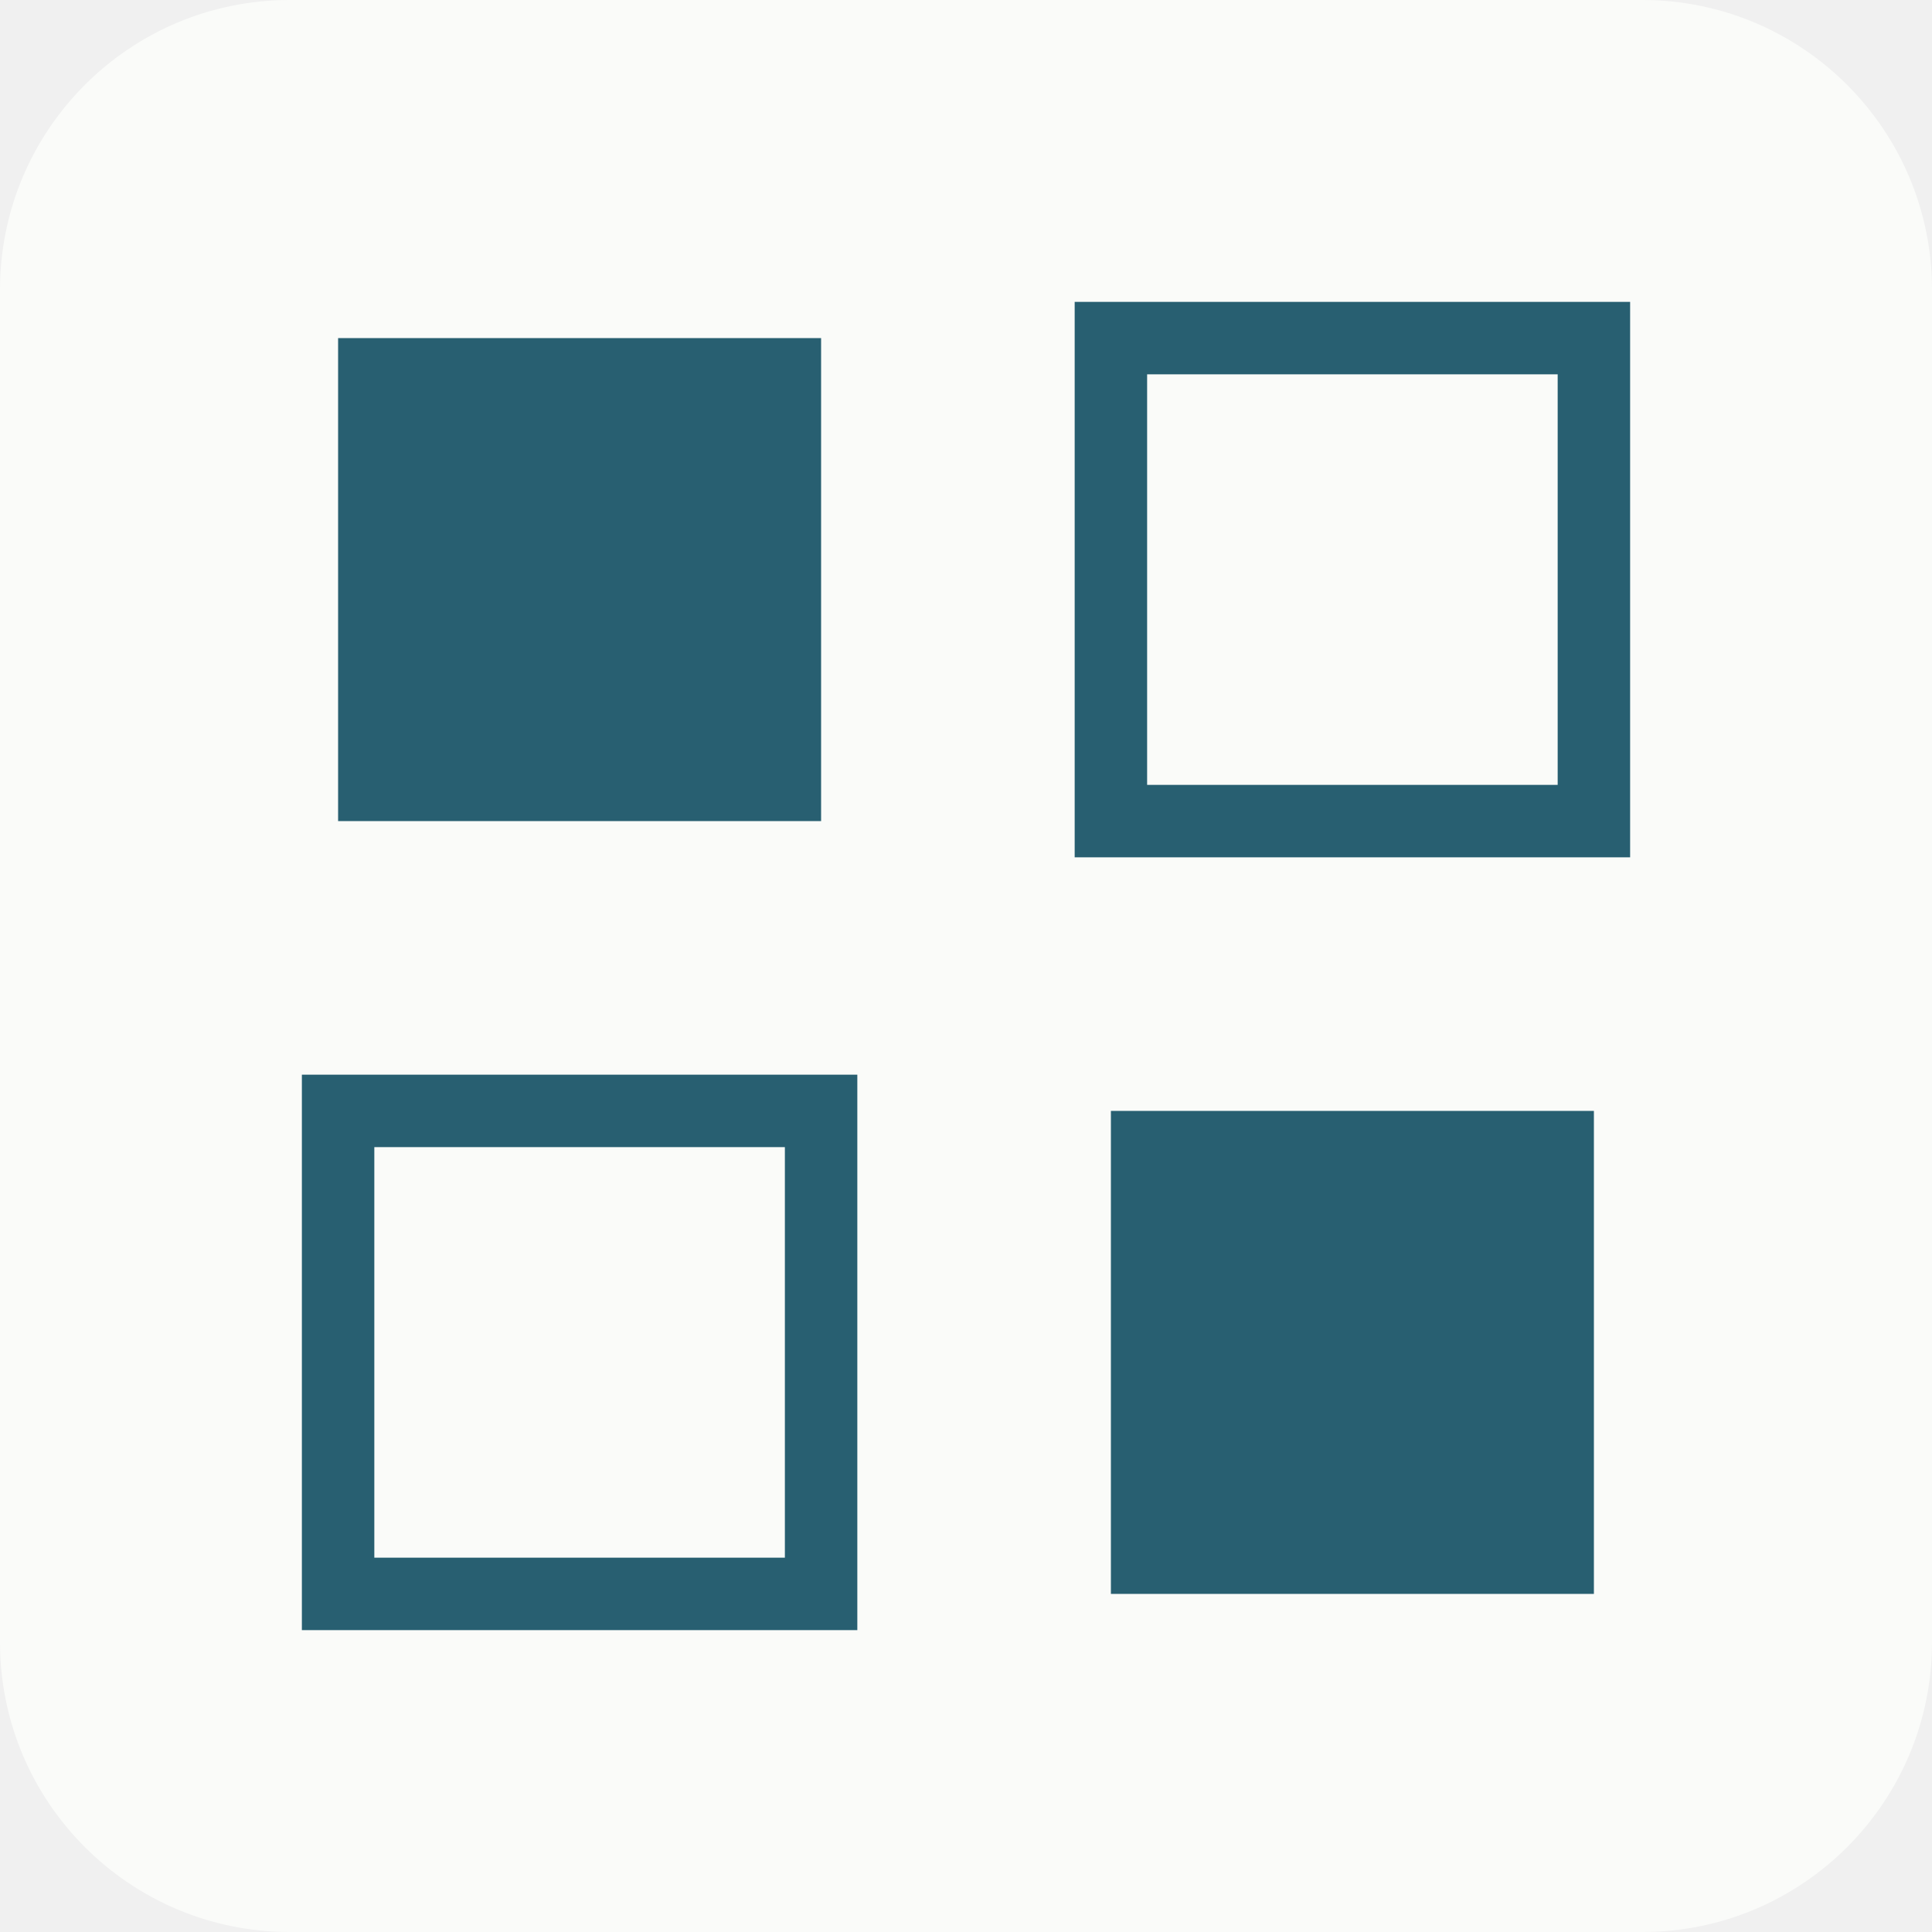
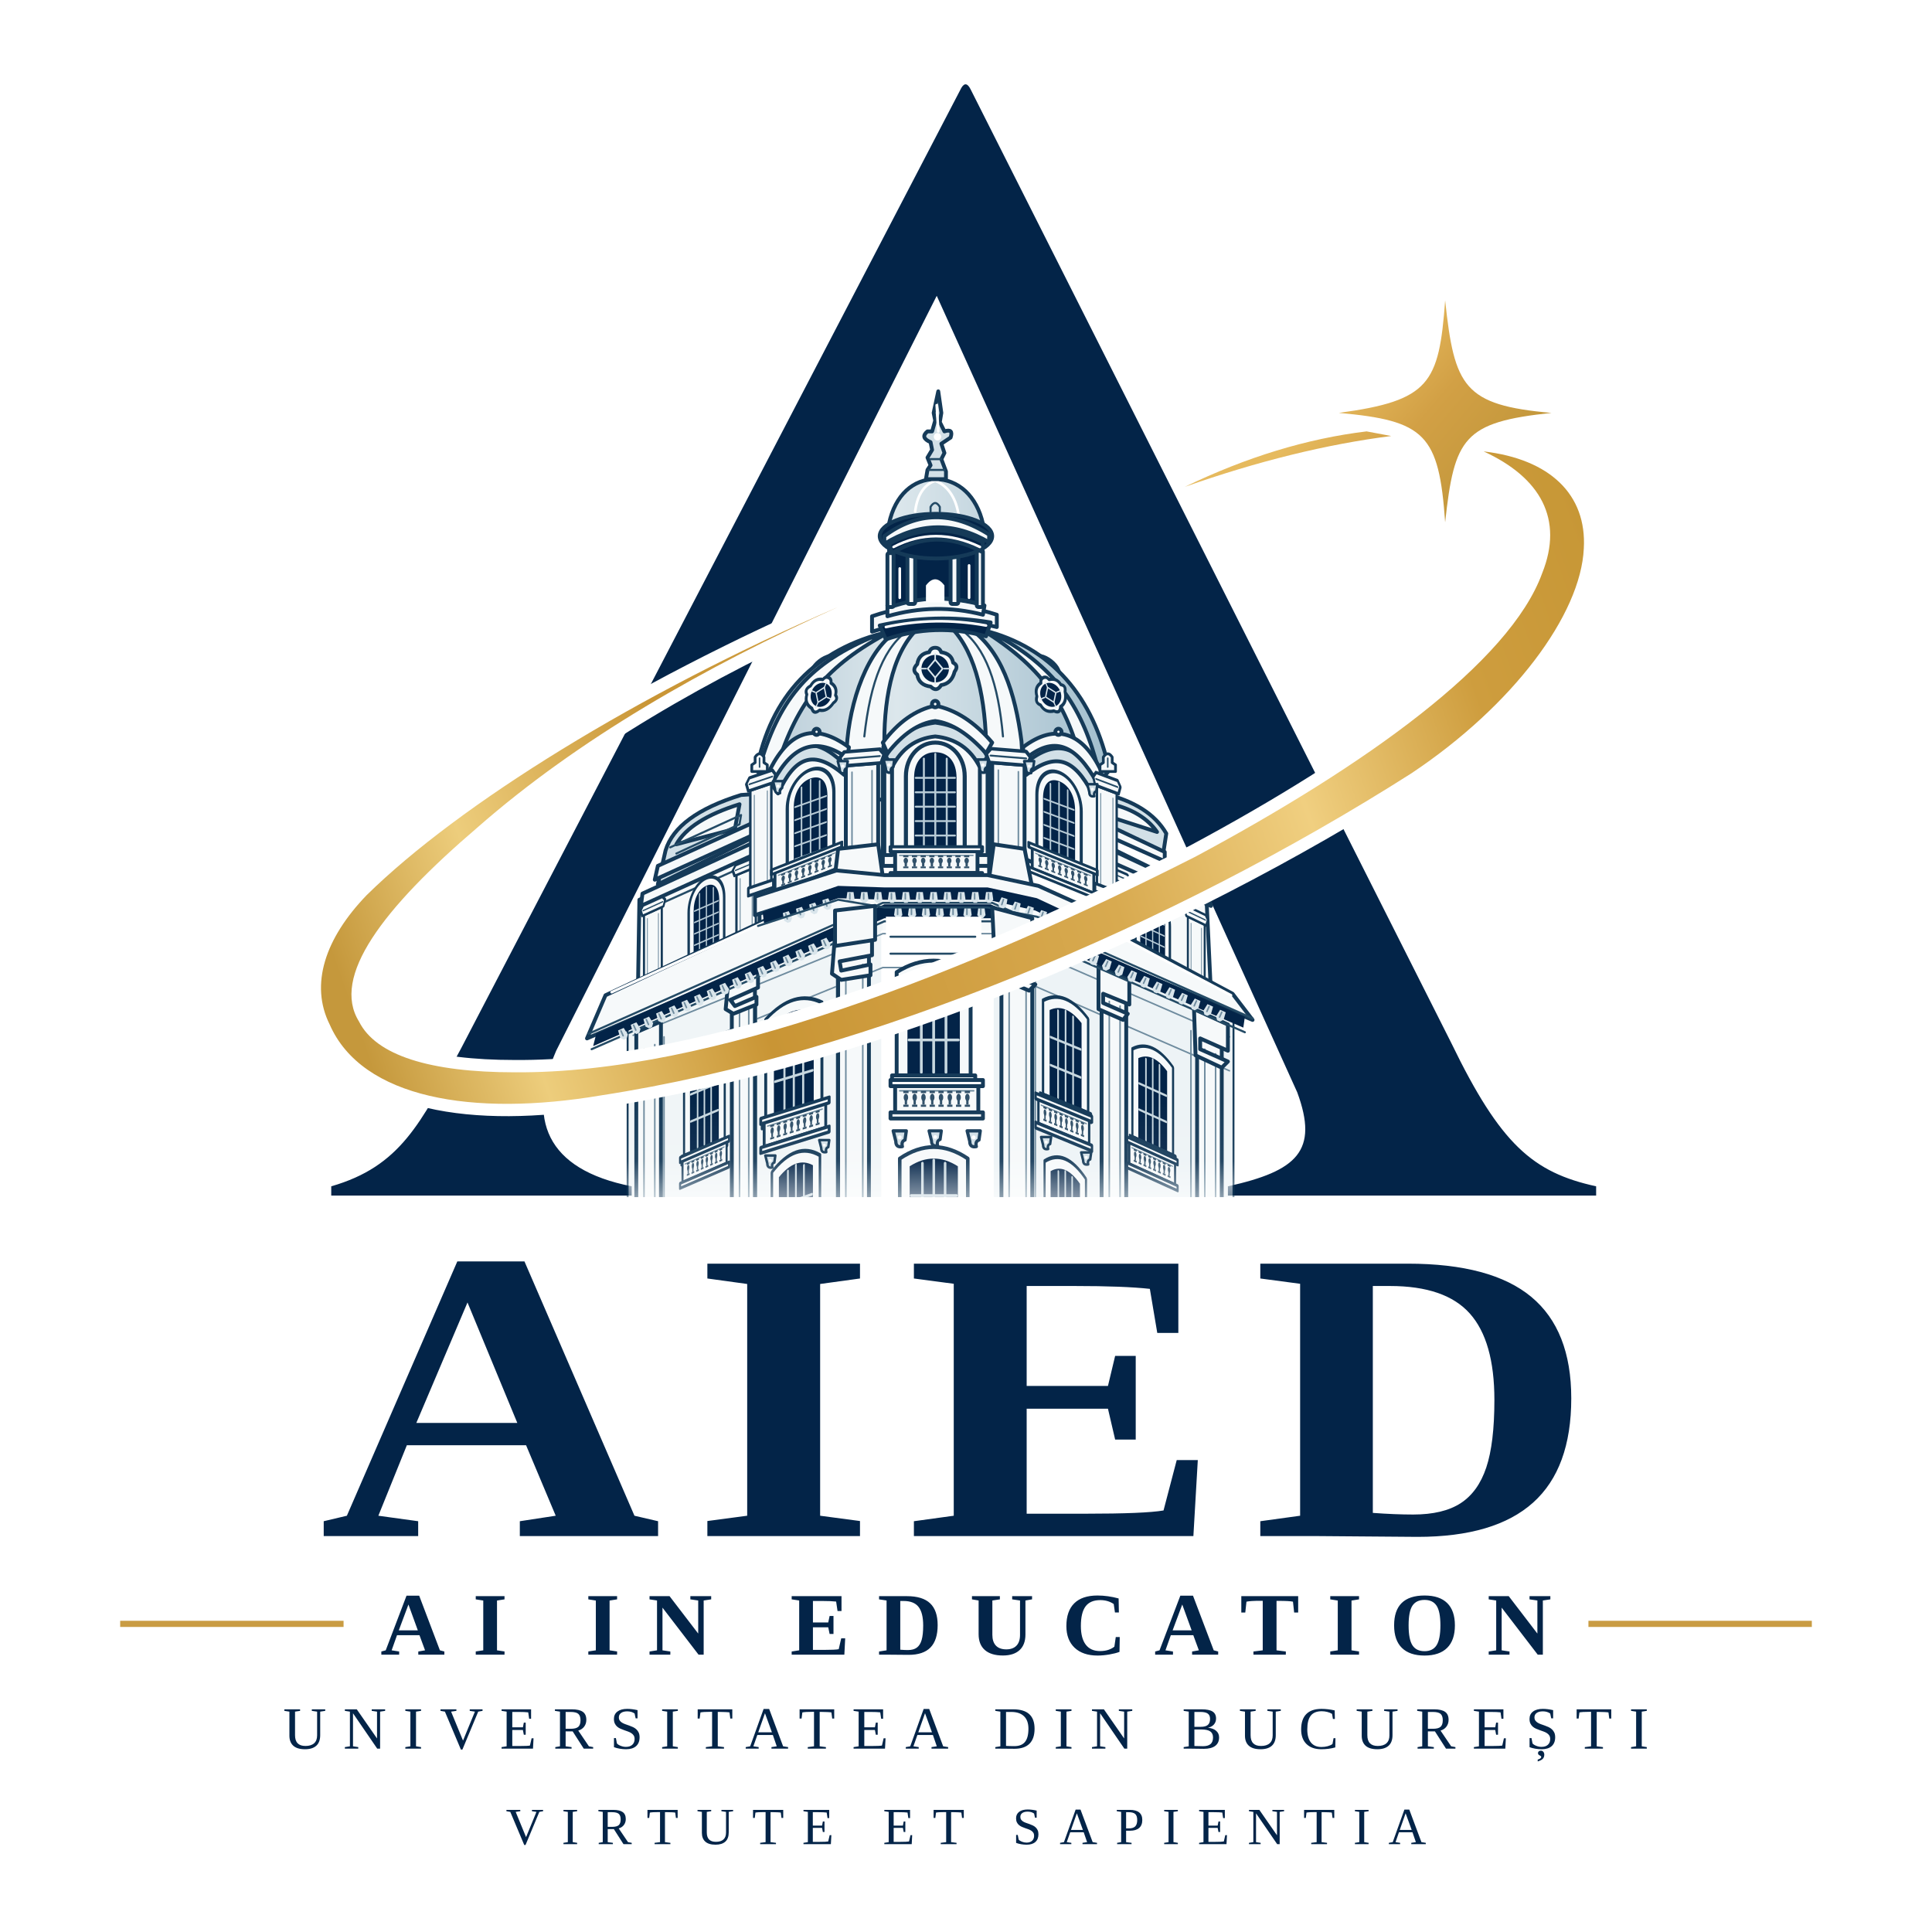
- <svg xmlns="http://www.w3.org/2000/svg" viewBox="0 0 40 40">
-   <rect width="40" height="40" rx="6" fill="#fafbf9" />
-   <g fill="#285f71">
-     <path d="M7 7h10v10H7zm16 16h10v10H23z" />
-     <path d="M23 7h10v10H23zM7 23h10v10H7z" fill="none" stroke="#285f71" stroke-width="1.5" />
+ <svg xmlns="http://www.w3.org/2000/svg" xmlns:xlink="http://www.w3.org/1999/xlink" width="1254" height="1254" viewBox="0 0 1254 1254" role="img" aria-labelledby="logo-title logo-description">
+   <defs>
+     <style>
+       .navy { fill: #032448; }
+       .paper { fill: #fff; }
+       .stone { fill: #f6f9fa; }
+       .shade { fill: #d2e0e7; }
+       .deep-shade { fill: #a8bfcd; }
+       .outline { stroke: #153a58; stroke-width: 2.5; stroke-linejoin: round; stroke-linecap: round; }
+       .detail { fill: none; stroke: #244b66; stroke-width: 1.35; stroke-linejoin: round; stroke-linecap: round; }
+       .fine { fill: none; stroke: #6f8c9f; stroke-width: 1; stroke-linejoin: round; stroke-linecap: round; }
+       .highlight { fill: none; stroke: #fff; stroke-width: 1.7; stroke-linecap: round; }
+       .type { fill: #032448; font-family: 'Times New Roman', 'Liberation Serif', 'Nimbus Roman', serif; }
+     </style>
+     <linearGradient id="gold-ribbon" gradientUnits="userSpaceOnUse" x1="215" y1="618" x2="1028" y2="335">
+       <stop offset="0" stop-color="#c5983c" />
+       <stop offset=".12" stop-color="#edcd7c" />
+       <stop offset=".29" stop-color="#c99535" />
+       <stop offset=".57" stop-color="#d8aa50" />
+       <stop offset=".73" stop-color="#f0cf80" />
+       <stop offset=".88" stop-color="#ce9d3e" />
+       <stop offset="1" stop-color="#c79736" />
+     </linearGradient>
+     <linearGradient id="gold-star" gradientUnits="userSpaceOnUse" x1="886" y1="229" x2="972" y2="302">
+       <stop stop-color="#e6ba5e" />
+       <stop offset=".5" stop-color="#d2a045" />
+       <stop offset="1" stop-color="#c4983c" />
+     </linearGradient>
+     <linearGradient id="dome-metal" gradientUnits="userSpaceOnUse" x1="492" y1="454" x2="717" y2="454">
+       <stop stop-color="#b8ccd8" />
+       <stop offset=".4" stop-color="#dce7ec" />
+       <stop offset="1" stop-color="#a3bfce" />
+     </linearGradient>
+     <linearGradient id="building-fade" gradientUnits="userSpaceOnUse" x1="0" y1="713" x2="0" y2="803">
+       <stop stop-color="#fff" />
+       <stop offset=".45" stop-color="#eee" />
+       <stop offset="1" stop-color="#000" />
+     </linearGradient>
+     <mask id="soft-building-base" maskUnits="userSpaceOnUse" x="370" y="245" width="450" height="532">
+       <rect x="370" y="245" width="450" height="532" fill="url(#building-fade)" />
+     </mask>
+     <path id="orbit-ribbon" d="M 544,394       C 414,450 298,522 238,581       C 211,609 201,639 214,665       C 235,713 307,725 390,711       C 565,684 762,600 916,502       C 982,458 1026,399 1028,356       C 1030,321 1006,298 963,293       C 1000,310 1015,337 1001,372       C 980,430 886,497 776,556       C 626,632 461,697 334,696       C 279,696 244,685 233,663       C 215,634 248,590 310,537       C 375,480 457,433 544,394 Z" />
+     <mask id="orbit-clear-space" maskUnits="userSpaceOnUse" x="180" y="45" width="890" height="750">
+       <rect x="180" y="45" width="890" height="750" fill="#fff" />
+       <use xlink:href="#orbit-ribbon" fill="#000" stroke="#000" stroke-width="16" stroke-linejoin="round" />
+     </mask>
+     <g id="arched-window">
+       <path d="M 0,68 V 21 C 0,9 8,0 18,0 C 28,0 36,9 36,21 V 68 Z" class="stone outline" />
+       <path d="M 5,67 V 22 C 5,12 10,6 18,6 C 26,6 31,12 31,22 V 67 Z" class="navy" />
+       <g stroke="#b8cbd6" stroke-width="1.2" fill="none">
+         <line x1="18" y1="7" x2="18" y2="67" />
+         <line x1="11" y1="10" x2="11" y2="67" />
+         <line x1="25" y1="10" x2="25" y2="67" />
+         <line x1="6" y1="22" x2="30" y2="22" />
+         <line x1="6" y1="31" x2="30" y2="31" />
+         <line x1="6" y1="40" x2="30" y2="40" />
+         <line x1="6" y1="49" x2="30" y2="49" />
+         <line x1="6" y1="58" x2="30" y2="58" />
+       </g>
+       <path d="M -3,68 H 39 V 73 H -3 Z" class="stone outline" />
+       <line x1="1" y1="70" x2="35" y2="70" class="fine" />
+     </g>
+     <g id="lower-window">
+       <path d="M 0,75 V 8 Q 24,-7 48,8 V 75 Z" class="stone outline" />
+       <path d="M 7,74 V 13 Q 24,3 41,13 V 74 Z" class="navy" />
+       <g fill="none" stroke="#c7d7df" stroke-width="1.8">
+         <line x1="24" y1="9" x2="24" y2="73" />
+         <line x1="8" y1="32" x2="40" y2="32" />
+         <line x1="8" y1="52" x2="40" y2="52" />
+         <line x1="16" y1="11" x2="16" y2="73" />
+         <line x1="32" y1="11" x2="32" y2="73" />
+       </g>
+       <rect x="-3" y="75" width="54" height="6" class="stone outline" />
+       <line x1="1" y1="78" x2="47" y2="78" class="fine" />
+     </g>
+     <g id="baluster">
+       <rect x="-1.7" y="0" width="3.4" height="1.5" fill="#31516a" />
+       <ellipse cx="0" cy="4.3" rx="1.45" ry="2.4" fill="#31516a" />
+       <rect x="-.75" y="6" width="1.5" height="3" fill="#31516a" />
+       <rect x="-1.7" y="9" width="3.4" height="1.4" fill="#31516a" />
+     </g>
+     <g id="balustrade">
+       <rect x="0" y="0" width="54" height="18" class="stone outline" />
+       <line x1="3" y1="4" x2="51" y2="4" class="fine" />
+       <g transform="translate(7 4)">
+         <use xlink:href="#baluster" />
+         <use xlink:href="#baluster" x="5.7" />
+         <use xlink:href="#baluster" x="11.4" />
+         <use xlink:href="#baluster" x="17.1" />
+         <use xlink:href="#baluster" x="22.8" />
+         <use xlink:href="#baluster" x="28.5" />
+         <use xlink:href="#baluster" x="34.2" />
+         <use xlink:href="#baluster" x="39.9" />
+       </g>
+       <rect x="-3" y="-3" width="60" height="4" class="stone outline" />
+       <rect x="-3" y="18" width="60" height="4" class="stone outline" />
+     </g>
+     <g id="dentil">
+       <path d="M -2,0 H 2 L 2.7,5 L 1,7 H -1 L -2.7,5 Z" fill="#d9e5eb" />
+       <line x1="-.4" y1="1" x2="-.4" y2="4.5" class="fine" />
+     </g>
+     <g id="oculus">
+       <path d="M 0,-14 Q 3,-14 4,-11 Q 11,-10 12,-4 Q 16,-2 13,2 Q 11,10 4,11 Q 1,16 -3,12 Q -11,11 -12,4 Q -16,1 -12,-3 Q -11,-10 -4,-11 Q -3,-14 0,-14 Z" class="stone outline" />
+       <circle cx="0" cy="0" r="9.2" class="navy" />
+       <path d="M 0,-6 L 5,0 L 0,6 L -5,0 Z" fill="none" stroke="#dbe7ed" stroke-width="1.1" />
+       <g stroke="#dbe7ed" stroke-width="1">
+         <line x1="0" y1="-10" x2="0" y2="-6" />
+         <line x1="6" y1="0" x2="10" y2="0" />
+         <line x1="0" y1="6" x2="0" y2="10" />
+         <line x1="-10" y1="0" x2="-6" y2="0" />
+       </g>
+     </g>
+     <g id="pilaster">
+       <rect x="0" y="0" width="21" height="79" class="stone outline" />
+       <line x1="4" y1="5" x2="4" y2="75" class="fine" />
+       <line x1="17" y1="5" x2="17" y2="75" class="fine" />
+       <polygon points="-2,0 23,0 25,-6 22,-10 -1,-10 -4,-6" class="stone outline" />
+       <line x1="-1" y1="-5" x2="22" y2="-5" class="detail" />
+       <rect x="-2" y="76" width="25" height="6" class="stone outline" />
+     </g>
+     <g id="roof-finial">
+       <path d="M -7,8 V 2 L -4,0 V -5 Q 0,-11 4,-5 V 0 L 7,2 V 8 Z" class="stone outline" />
+       <line x1="0" y1="-4" x2="0" y2="4" class="detail" />
+     </g>
+     <g id="scroll-bracket">
+       <path d="M -5,0 H 5 L 4,7 Q 1,8 2,12 Q -3,13 -3,8 Z" class="shade outline" />
+       <circle cx="0" cy="5" r="1.5" fill="#fff" />
+     </g>
+   </defs>
+   <g id="background-layer">
+     <rect id="background" width="1254" height="1254" fill="#fff" />
+   </g>
+   <g id="emblem">
+     <g id="monogram-and-architecture" mask="url(#orbit-clear-space)">
+       <path id="monogram-a" class="navy" d="M 624,57 Q 627,52 630,58         L 942,677 C 974,743 995,761 1036,770         V 776 H 797 V 770         C 842,760 856,747 842,709         L 608,192 L 361,682         C 342,726 354,759 410,770         V 776 H 215 V 770         C 260,757 273,729 299,681 Z" />
+       <g id="university-building" mask="url(#soft-building-base)" stroke-linejoin="round" stroke-linecap="round">
+         <g id="lower-facade">
+           <polygon points="408,662 573,591 644,591 800,659 800,784 408,784" class="stone outline" />
+           <polygon points="408,662 573,591 573,784 408,784" fill="#f0f5f7" />
+           <polygon points="644,591 800,659 800,784 644,784" fill="#edf3f6" />
+           <rect x="572" y="604" width="73" height="180" fill="#fff" />
+           <g id="facade-masonry" class="fine">
+             <polyline points="411,672 573,606 644,606 798,673" />
+             <polyline points="411,694 573,628 644,628 798,695" />
+             <line x1="421" y1="677" x2="421" y2="782" />
+             <line x1="431" y1="673" x2="431" y2="782" />
+             <line x1="481" y1="652" x2="481" y2="783" />
+             <line x1="491" y1="648" x2="491" y2="783" />
+             <line x1="543" y1="627" x2="543" y2="784" />
+             <line x1="555" y1="622" x2="555" y2="784" />
+             <line x1="661" y1="621" x2="661" y2="784" />
+             <line x1="672" y1="626" x2="672" y2="784" />
+             <line x1="716" y1="645" x2="716" y2="784" />
+             <line x1="725" y1="649" x2="725" y2="784" />
+             <line x1="773" y1="669" x2="773" y2="784" />
+             <line x1="783" y1="674" x2="783" y2="784" />
+           </g>
+           <g id="first-floor-windows">
+             <use xlink:href="#lower-window" transform="matrix(.55 -.23 0 .88 444 684)" />
+             <use xlink:href="#lower-window" transform="matrix(.76 -.23 0 .96 497 654)" />
+             <use xlink:href="#lower-window" transform="translate(582 623)" />
+             <use xlink:href="#lower-window" transform="matrix(.61 .25 0 .91 677 642)" />
+             <use xlink:href="#lower-window" transform="matrix(.55 .25 0 .85 735 674)" />
+           </g>
+           <g id="first-floor-balconies">
+             <use xlink:href="#balustrade" transform="matrix(.53 -.23 0 .80 443 753)" />
+             <use xlink:href="#balustrade" transform="matrix(.74 -.23 0 .90 496 728)" />
+             <use xlink:href="#balustrade" transform="translate(581 704)" />
+             <use xlink:href="#balustrade" transform="matrix(.61 .25 0 .90 674 713)" />
+             <use xlink:href="#balustrade" transform="matrix(.55 .25 0 .80 733 741)" />
+           </g>
+           <g id="ground-floor-windows">
+             <use xlink:href="#lower-window" transform="matrix(.65 -.23 0 .98 501 753)" />
+             <use xlink:href="#lower-window" transform="translate(584 744) scale(.92 1)" />
+             <use xlink:href="#lower-window" transform="matrix(.56 .24 0 .96 678 746)" />
+             <use xlink:href="#lower-window" transform="matrix(.48 .22 0 .90 738 776)" />
+           </g>
+           <g id="balcony-brackets">
+             <use xlink:href="#scroll-bracket" transform="translate(584 734) scale(.85)" />
+             <use xlink:href="#scroll-bracket" transform="translate(607 734) scale(.8)" />
+             <use xlink:href="#scroll-bracket" transform="translate(632 734) scale(.85)" />
+             <use xlink:href="#scroll-bracket" transform="translate(500 750) scale(.65)" />
+             <use xlink:href="#scroll-bracket" transform="translate(535 740) scale(.65)" />
+             <use xlink:href="#scroll-bracket" transform="translate(679 738) scale(.65)" />
+             <use xlink:href="#scroll-bracket" transform="translate(705 748) scale(.65)" />
+           </g>
+           <g id="lower-pilasters" class="stone outline">
+             <polygon points="413,670 429,663 429,784 413,784" />
+             <polygon points="475,644 490,638 490,784 475,784" />
+             <polygon points="544,615 564,607 564,784 544,784" />
+             <polygon points="650,607 670,615 670,784 650,784" />
+             <polygon points="715,635 731,642 731,784 715,784" />
+             <polygon points="777,663 793,670 793,784 777,784" />
+           </g>
+           <g id="pilaster-fluting" class="fine">
+             <line x1="418" y1="681" x2="418" y2="784" />
+             <line x1="425" y1="678" x2="425" y2="784" />
+             <line x1="480" y1="655" x2="480" y2="784" />
+             <line x1="486" y1="652" x2="486" y2="784" />
+             <line x1="549" y1="630" x2="549" y2="784" />
+             <line x1="560" y1="626" x2="560" y2="784" />
+             <line x1="655" y1="626" x2="655" y2="784" />
+             <line x1="666" y1="630" x2="666" y2="784" />
+             <line x1="720" y1="650" x2="720" y2="784" />
+             <line x1="727" y1="653" x2="727" y2="784" />
+             <line x1="782" y1="681" x2="782" y2="784" />
+             <line x1="789" y1="684" x2="789" y2="784" />
+           </g>
+           <g id="facade-capitals" class="stone outline">
+             <polygon points="473,634 492,626 492,641 474,649 477,653 491,647 491,652 476,658 471,655" />
+             <polygon points="542,607 566,603 566,620 545,624 546,630 565,626 565,633 546,636 540,632" />
+             <polygon points="650,603 673,612 673,633 652,625 652,631 672,639 668,643 649,635" />
+             <polygon points="713,627 733,636 733,652 716,645 716,651 732,658 729,662 713,655" />
+             <polygon points="775,655 797,665 797,682 779,674 779,681 797,689 793,693 776,685" />
+           </g>
+         </g>
+         <g id="upper-side-wings">
+           <g id="west-wing">
+             <polygon points="415,584 493,548 493,610 414,647" class="stone outline" />
+             <path d="M 432,552 Q 439,529 481,516 L 495,515 L 490,543 L 427,574 Z" class="shade outline" />
+             <path d="M 439,548 Q 448,532 480,522 L 477,538 Z" class="stone outline" />
+             <polyline points="435,550 481,529 480,535 439,554" class="detail" />
+             <polygon points="427,562 491,533 493,540 425,571" class="stone outline" />
+             <polygon points="417,580 491,546 493,553 416,588" class="stone outline" />
+             <line x1="419" y1="591" x2="488" y2="560" class="detail" />
+             <use xlink:href="#arched-window" transform="matrix(.64 -.28 0 .82 447 575)" />
+             <use xlink:href="#pilaster" transform="matrix(.55 -.25 0 .64 418 594)" />
+             <use xlink:href="#pilaster" transform="matrix(.60 -.25 0 .66 478 568)" />
+           </g>
+           <g id="east-wing">
+             <polygon points="716,548 783,581 786,645 717,610" class="stone outline" />
+             <path d="M 716,515 Q 746,522 757,541 L 755,554 L 718,538 Z" class="shade outline" />
+             <path d="M 722,522 Q 742,527 751,540 L 723,531 Z" class="stone outline" />
+             <polygon points="718,535 756,553 756,559 718,542" class="stone outline" />
+             <polygon points="718,550 784,581 786,588 718,558" class="stone outline" />
+             <use xlink:href="#arched-window" transform="matrix(.62 .29 0 .80 737 574)" />
+             <use xlink:href="#pilaster" transform="matrix(.58 .25 0 .68 719 569)" />
+             <use xlink:href="#pilaster" transform="matrix(.52 .25 0 .66 771 595)" />
+           </g>
+         </g>
+         <g id="main-cornice">
+           <polygon points="393,646 542,576 574,570 641,570 673,577 800,645 813,662 644,591 574,591 381,674" class="stone outline" />
+           <polygon points="387,671 574,587 643,587 808,660 807,667 643,596 574,596 385,679" class="navy" />
+           <polyline points="382,671 573,586 644,586 813,661" class="detail" />
+           <polyline points="384,681 574,598 644,598 808,670" class="detail" />
+           <polyline points="397,644 543,577 574,572 641,572 672,579 799,646" class="highlight" />
+           <g id="cornice-dentils">
+             <g transform="translate(403 668) rotate(-24)">
+               <use xlink:href="#dentil" />
+               <use xlink:href="#dentil" x="9" />
+               <use xlink:href="#dentil" x="18" />
+               <use xlink:href="#dentil" x="27" />
+               <use xlink:href="#dentil" x="36" />
+               <use xlink:href="#dentil" x="45" />
+               <use xlink:href="#dentil" x="54" />
+               <use xlink:href="#dentil" x="63" />
+               <use xlink:href="#dentil" x="72" />
+               <use xlink:href="#dentil" x="81" />
+               <use xlink:href="#dentil" x="90" />
+               <use xlink:href="#dentil" x="99" />
+               <use xlink:href="#dentil" x="108" />
+               <use xlink:href="#dentil" x="117" />
+               <use xlink:href="#dentil" x="126" />
+               <use xlink:href="#dentil" x="135" />
+               <use xlink:href="#dentil" x="144" />
+               <use xlink:href="#dentil" x="153" />
+               <use xlink:href="#dentil" x="162" />
+               <use xlink:href="#dentil" x="171" />
+             </g>
+             <g transform="translate(583 589)">
+               <use xlink:href="#dentil" />
+               <use xlink:href="#dentil" x="9" />
+               <use xlink:href="#dentil" x="18" />
+               <use xlink:href="#dentil" x="27" />
+               <use xlink:href="#dentil" x="36" />
+               <use xlink:href="#dentil" x="45" />
+               <use xlink:href="#dentil" x="54" />
+             </g>
+             <g transform="translate(654 594) rotate(24)">
+               <use xlink:href="#dentil" />
+               <use xlink:href="#dentil" x="9" />
+               <use xlink:href="#dentil" x="18" />
+               <use xlink:href="#dentil" x="27" />
+               <use xlink:href="#dentil" x="36" />
+               <use xlink:href="#dentil" x="45" />
+               <use xlink:href="#dentil" x="54" />
+               <use xlink:href="#dentil" x="63" />
+               <use xlink:href="#dentil" x="72" />
+               <use xlink:href="#dentil" x="81" />
+               <use xlink:href="#dentil" x="90" />
+               <use xlink:href="#dentil" x="99" />
+               <use xlink:href="#dentil" x="108" />
+               <use xlink:href="#dentil" x="117" />
+               <use xlink:href="#dentil" x="126" />
+               <use xlink:href="#dentil" x="135" />
+               <use xlink:href="#dentil" x="144" />
+               <use xlink:href="#dentil" x="153" />
+             </g>
+           </g>
+         </g>
+         <g id="dome">
+           <g id="dome-shoulder-ornaments">
+             <ellipse cx="535" cy="433" rx="10" ry="5" transform="rotate(-38 535 433)" class="shade outline" />
+             <ellipse cx="679" cy="433" rx="10" ry="5" transform="rotate(38 679 433)" class="shade outline" />
+           </g>
+           <path id="dome-shell" d="M 491,500 C 500,452 529,421 577,410 Q 607,396 638,409 C 683,420 710,453 720,500 L 704,519 L 510,519 Z" fill="url(#dome-metal)" class="outline" />
+           <path id="dome-left-rim" d="M 493,498 C 505,456 523,432 565,414 L 574,412 C 534,434 516,458 503,502 Z" class="stone outline" />
+           <path id="dome-right-rim" d="M 713,500 C 703,460 686,434 648,413 L 638,409 C 679,435 694,459 704,504 Z" class="stone outline" />
+           <path id="dome-left-rib" d="M 550,480 C 553,449 566,416 587,407 L 599,405 C 580,420 574,451 574,481 L 572,494 L 549,494 Z" class="stone outline" />
+           <path d="M 561,478 C 565,442 574,419 591,408" class="detail" />
+           <path id="dome-right-rib" d="M 640,481 C 639,449 632,420 615,405 L 628,407 C 650,421 659,450 663,481 L 664,497 L 643,494 Z" class="stone outline" />
+           <path d="M 651,478 C 648,444 640,420 623,408" class="detail" />
+           <use xlink:href="#oculus" transform="translate(607 434) scale(.97)" />
+           <use xlink:href="#oculus" transform="translate(533 451) rotate(23) scale(.72 .87)" />
+           <use xlink:href="#oculus" transform="translate(682 451) rotate(-23) scale(.72 .87)" />
+           <g id="dome-window-surrounds">
+             <path id="left-dormer" d="M 499,514 C 500,496 511,482 526,480 C 535,479 544,485 551,490 L 551,557 L 500,578 Z" class="stone outline" />
+             <path d="M 500,508 C 512,482 527,475 548,496 L 548,503 C 528,486 516,491 505,515 Z" class="shade outline" />
+             <path d="M 500,499 C 513,474 529,469 551,485 L 550,492 C 530,478 515,483 502,507 Z" class="stone outline" />
+             <path id="right-dormer" d="M 665,490 C 676,479 686,477 694,482 C 707,489 713,501 714,516 L 713,578 L 664,557 Z" class="stone outline" />
+             <path d="M 665,496 C 687,477 702,486 714,509 L 709,515 C 697,492 685,488 666,503 Z" class="shade outline" />
+             <path d="M 664,485 C 685,469 703,475 715,501 L 712,508 C 698,483 684,477 665,493 Z" class="stone outline" />
+             <path id="central-dormer" d="M 573,493 Q 575,474 607,465 Q 638,474 642,493 L 642,562 H 573 Z" class="stone outline" />
+             <path d="M 575,491 Q 584,472 607,469 Q 630,472 641,491 L 636,498 Q 627,480 607,478 Q 588,480 579,498 Z" class="shade outline" />
+             <path d="M 573,482 Q 588,462 607,458 Q 627,462 644,482 L 640,489 Q 623,470 607,468 Q 591,470 576,489 Z" class="stone outline" />
+             <circle cx="607" cy="457" r="2.1" class="stone outline" />
+             <circle cx="530" cy="475" r="2" class="stone outline" />
+             <circle cx="687" cy="475" r="2" class="stone outline" />
+           </g>
+           <g id="dome-windows">
+             <use xlink:href="#arched-window" transform="matrix(.84 -.30 0 .94 511 505)" />
+             <use xlink:href="#arched-window" transform="translate(588 482) scale(1.06 1.04)" />
+             <use xlink:href="#arched-window" transform="matrix(.80 .30 0 .94 673 496)" />
+           </g>
+           <g id="dome-pilasters">
+             <use xlink:href="#pilaster" transform="matrix(.65 -.22 0 .83 487 513)" />
+             <use xlink:href="#pilaster" transform="matrix(1 -.08 0 .90 549 497)" />
+             <use xlink:href="#pilaster" transform="matrix(1 .08 0 .90 644 495)" />
+             <use xlink:href="#pilaster" transform="matrix(.61 .23 0 .84 712 510)" />
+             <rect x="574" y="499" width="5" height="56" class="stone outline" />
+             <rect x="636" y="499" width="5" height="56" class="stone outline" />
+             <use xlink:href="#scroll-bracket" transform="translate(577 493) scale(.7)" />
+             <use xlink:href="#scroll-bracket" transform="translate(638 493) scale(.7)" />
+             <use xlink:href="#scroll-bracket" transform="translate(505 507) scale(.65)" />
+             <use xlink:href="#scroll-bracket" transform="translate(547 494) scale(.65)" />
+             <use xlink:href="#scroll-bracket" transform="translate(668 494) scale(.65)" />
+             <use xlink:href="#scroll-bracket" transform="translate(709 509) scale(.65)" />
+           </g>
+           <g id="dome-finials">
+             <use xlink:href="#roof-finial" transform="translate(493 495) scale(.72)" />
+             <use xlink:href="#roof-finial" transform="translate(719 495) scale(.72)" />
+           </g>
+           <g id="dome-balustrades">
+             <use xlink:href="#balustrade" transform="matrix(.76 -.30 0 .75 503 566)" />
+             <use xlink:href="#balustrade" transform="translate(581 552) scale(.99 .80)" />
+             <use xlink:href="#balustrade" transform="matrix(.74 .30 0 .75 670 550)" />
+             <polygon points="544,551 570,548 573,569 541,576" class="stone outline" />
+             <polygon points="645,548 665,551 670,576 642,570" class="stone outline" />
+           </g>
+           <g id="dome-entablature">
+             <polygon points="490,582 543,565 574,568 641,568 674,575 714,593 708,601 673,585 642,579 574,579 543,577 490,594" class="stone outline" />
+             <polygon points="495,592 544,575 574,576 641,576 673,583 703,597 699,604 672,591 641,584 574,584 544,583 496,600" class="navy" />
+             <g transform="translate(552 579)">
+               <use xlink:href="#dentil" />
+               <use xlink:href="#dentil" x="9" />
+               <use xlink:href="#dentil" x="18" />
+               <use xlink:href="#dentil" x="27" />
+               <use xlink:href="#dentil" x="36" />
+               <use xlink:href="#dentil" x="45" />
+               <use xlink:href="#dentil" x="54" />
+               <use xlink:href="#dentil" x="63" />
+               <use xlink:href="#dentil" x="72" />
+               <use xlink:href="#dentil" x="81" />
+               <use xlink:href="#dentil" x="90" />
+             </g>
+             <g transform="translate(510 592) rotate(-18)">
+               <use xlink:href="#dentil" />
+               <use xlink:href="#dentil" x="9" />
+               <use xlink:href="#dentil" x="18" />
+               <use xlink:href="#dentil" x="27" />
+             </g>
+             <g transform="translate(652 583) rotate(18)">
+               <use xlink:href="#dentil" />
+               <use xlink:href="#dentil" x="9" />
+               <use xlink:href="#dentil" x="18" />
+               <use xlink:href="#dentil" x="27" />
+             </g>
+             <polyline points="492,601 544,584 574,589 641,589 673,595 701,607" class="detail" />
+             <path d="M 542,591 L 568,588 L 568,610 L 542,614 Z M 644,589 L 670,596 L 670,617 L 645,610 Z" class="stone outline" />
+             <rect x="575" y="595" width="62" height="13" class="paper" />
+             <line x1="578" y1="608" x2="633" y2="608" class="detail" />
+             <line x1="578" y1="619" x2="627" y2="619" class="detail" />
+           </g>
+         </g>
+         <g id="lantern-and-spire">
+           <g id="lantern-base">
+             <path d="M 566,400 Q 607,386 647,399 L 647,407 Q 607,397 566,410 Z" class="stone outline" />
+             <path d="M 571,406 Q 607,398 643,404 L 640,413 Q 607,404 575,415 Z" class="navy outline" />
+             <path d="M 575,407 Q 607,400 640,406" class="highlight" />
+             <path d="M 576,393 Q 607,384 639,393 L 638,399 Q 607,391 576,400 Z" class="stone outline" />
+           </g>
+           <path id="lantern-interior" d="M 577,353 Q 607,340 637,352 L 636,392 Q 607,384 578,394 Z" class="navy outline" />
+           <path d="M 601,391 V 380 Q 607,372 613,380 V 391 Z" class="paper" />
+           <g id="lantern-columns" class="stone outline" stroke-width="1.5">
+             <rect x="576" y="359" width="4" height="35" rx="1" />
+             <rect x="589" y="353" width="5" height="39" rx="1" />
+             <rect x="617" y="352" width="5" height="40" rx="1" />
+             <rect x="634" y="357" width="4" height="37" rx="1" />
+           </g>
+           <g class="highlight">
+             <line x1="584" y1="369" x2="584" y2="388" />
+             <line x1="629" y1="367" x2="629" y2="388" />
+           </g>
+           <g id="lantern-cap">
+             <path d="M 577,340 C 581,321 593,311 607,311 C 622,311 634,322 638,340 L 633,347 H 582 Z" fill="url(#dome-metal)" class="outline" />
+             <path d="M 594,332 Q 596,316 607,312 Q 619,317 622,333" class="highlight" />
+             <path d="M 604,332 V 329 Q 607,324 610,329 V 332" class="detail" />
+             <ellipse cx="607.5" cy="348" rx="36.5" ry="14.5" class="navy outline" />
+             <path d="M 574,348 Q 606,324 642,347 L 642,352 Q 608,332 574,353 Z" class="stone outline" />
+             <path d="M 577,353 Q 607,336 638,352 L 637,358 Q 607,342 579,359 Z" class="navy outline" />
+             <path d="M 580,355 Q 607,341 636,355" class="highlight" />
+           </g>
+           <g id="spire">
+             <path d="M 601,311 L 602,305 L 604,302 L 602,297 L 605,292 L 604,287 Q 597,284 602,280 L 605,280 L 607,273 L 606,268 L 609,254 L 611,268 L 610,274 L 613,280 Q 619,278 617,284 L 611,288 L 613,294 L 611,298 L 614,306 L 614,311 Z" class="shade outline" />
+             <line x1="608" y1="263" x2="609" y2="280" class="highlight" />
+             <circle cx="608.5" cy="283.5" r="2.4" class="paper" />
+             <line x1="604" y1="298" x2="611" y2="298" class="detail" />
+             <line x1="603" y1="305" x2="613" y2="305" class="detail" />
+           </g>
+         </g>
+       </g>
+     </g>
+     <g id="gold-orbit">
+       <path id="orbit-distant-tip" d="M 769,316 Q 829,287 887,280 L 903,283 Q 840,291 769,316 Z" fill="url(#gold-star)" />
+       <path id="four-point-star" d="M 938,195         C 934,249 928,260 869,268         C 925,273 934,282 938,339         C 944,284 950,274 1007,268         C 950,263 944,251 938,195 Z" fill="url(#gold-star)" />
+       <use id="orbit-front" xlink:href="#orbit-ribbon" fill="url(#gold-ribbon)" />
+     </g>
+   </g>
+   <g id="lettering">
+     <text id="wordmark" class="type" x="0" y="0" text-anchor="middle" transform="translate(621 997) scale(1.14 1)" font-size="270" font-weight="700" letter-spacing="17">AIED</text>
+     <g id="descriptor-row">
+       <line id="left-gold-rule" x1="78" y1="1054" x2="223" y2="1054" stroke="#c99c43" stroke-width="4" />
+       <text id="descriptor" class="type" x="627" y="1074" text-anchor="middle" font-size="58" font-weight="700" letter-spacing="18">AI IN EDUCATION</text>
+       <line id="right-gold-rule" x1="1031" y1="1054" x2="1176" y2="1054" stroke="#c99c43" stroke-width="4" />
+     </g>
+     <text id="university-name" class="type" x="627" y="1135" text-anchor="middle" font-size="39" font-weight="400" letter-spacing="10.8">UNIVERSITATEA DIN BUCUREȘTI</text>
+     <text id="motto" class="type" x="627" y="1197" text-anchor="middle" font-size="34" font-weight="400" letter-spacing="11.6">VIRTUTE ET SAPIENTIA</text>
  </g>
</svg>
